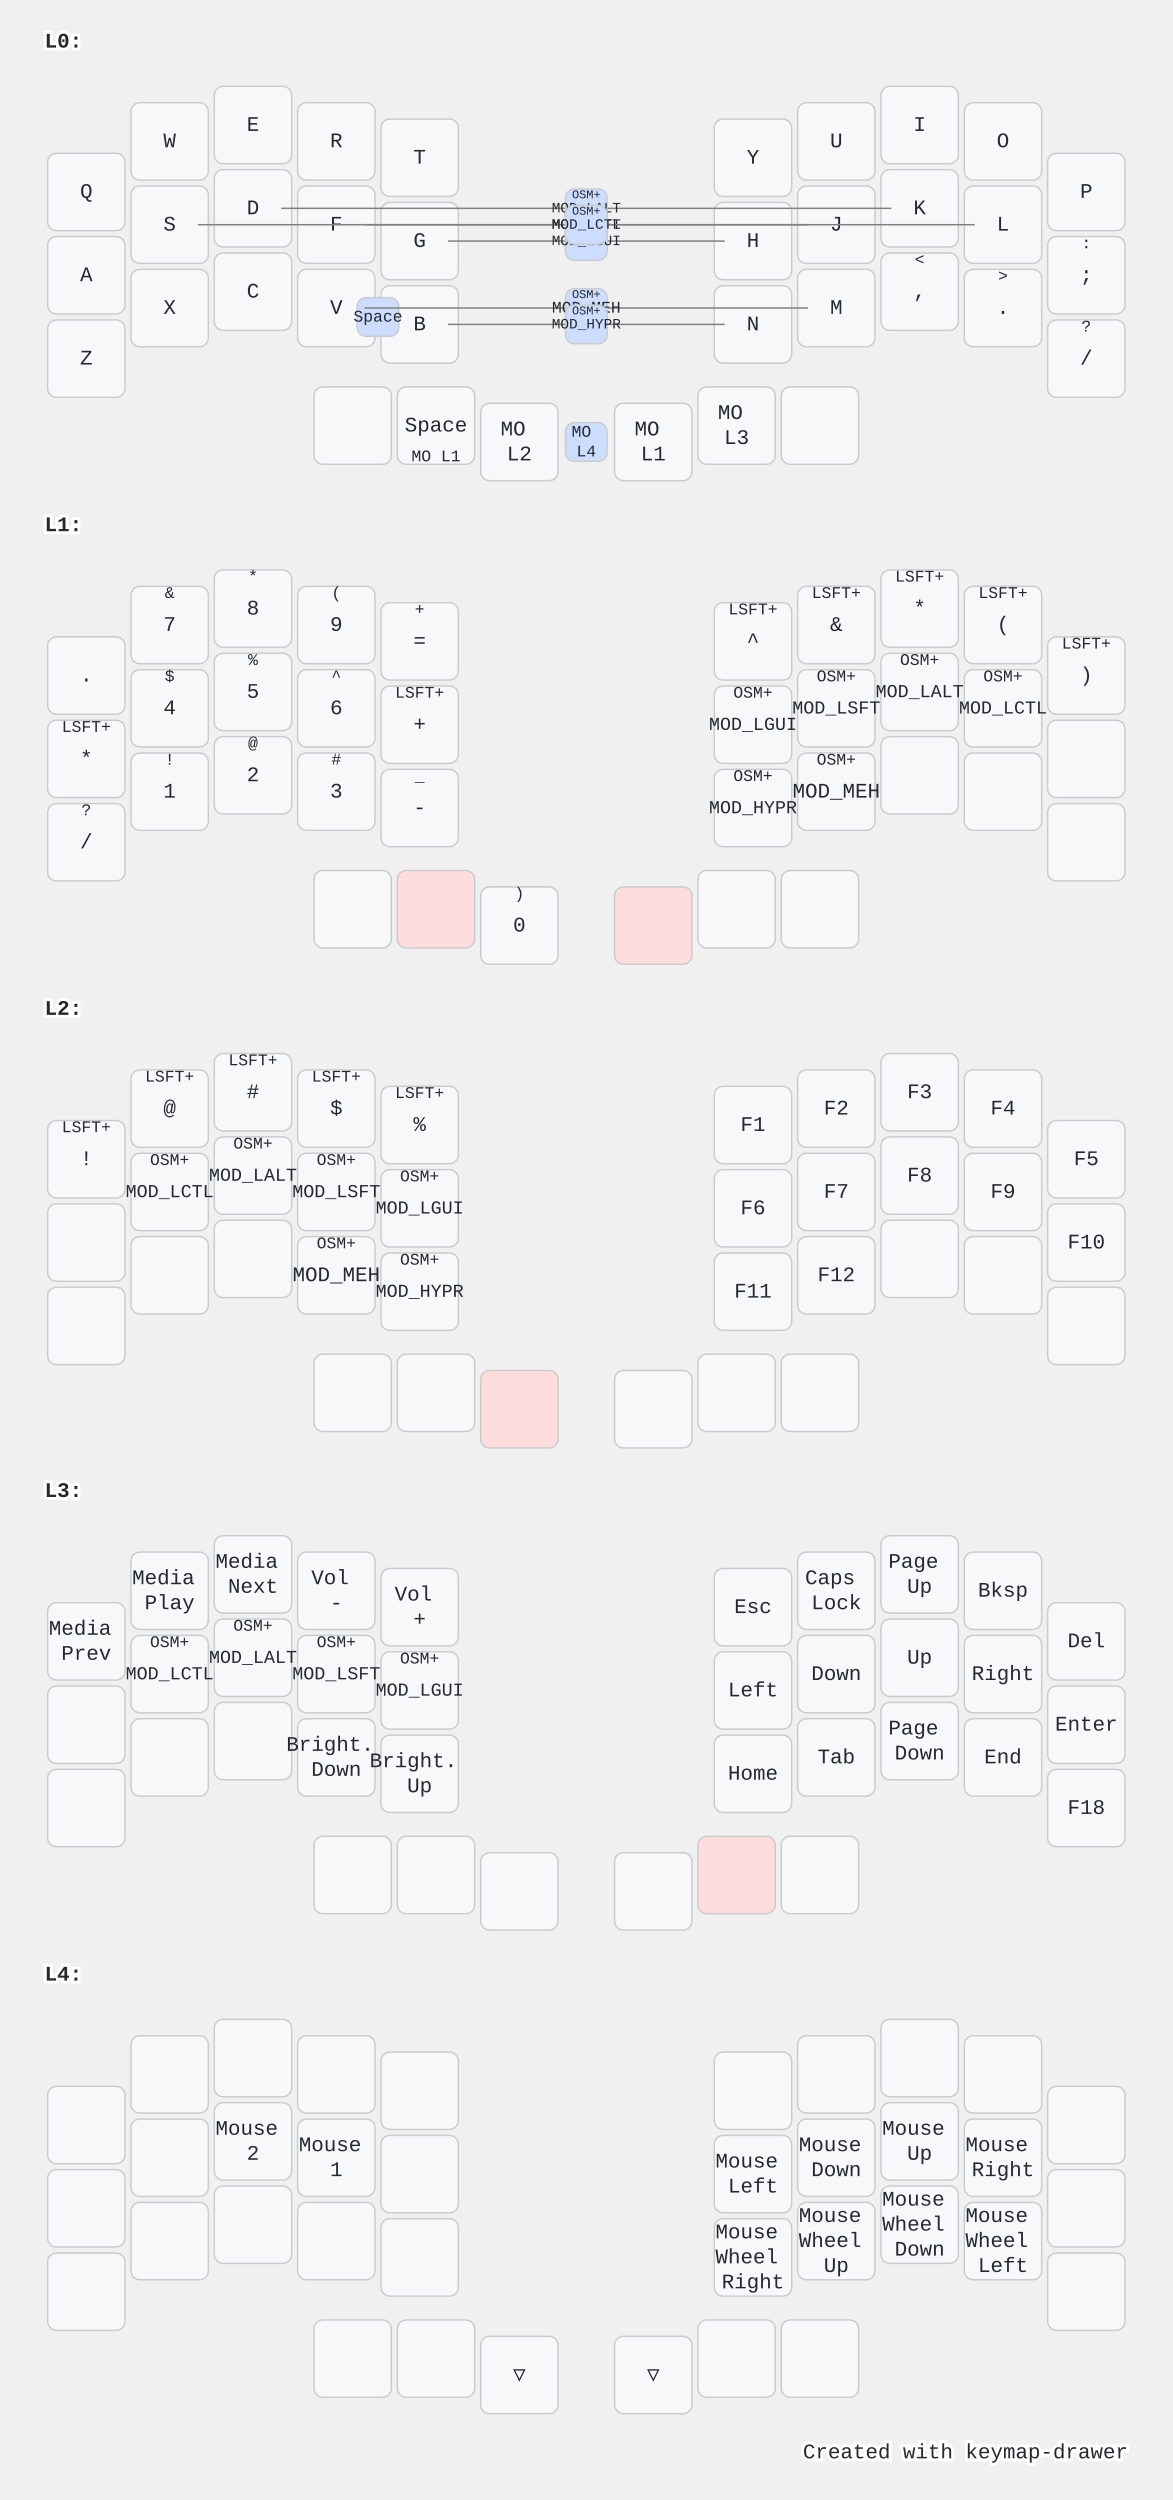
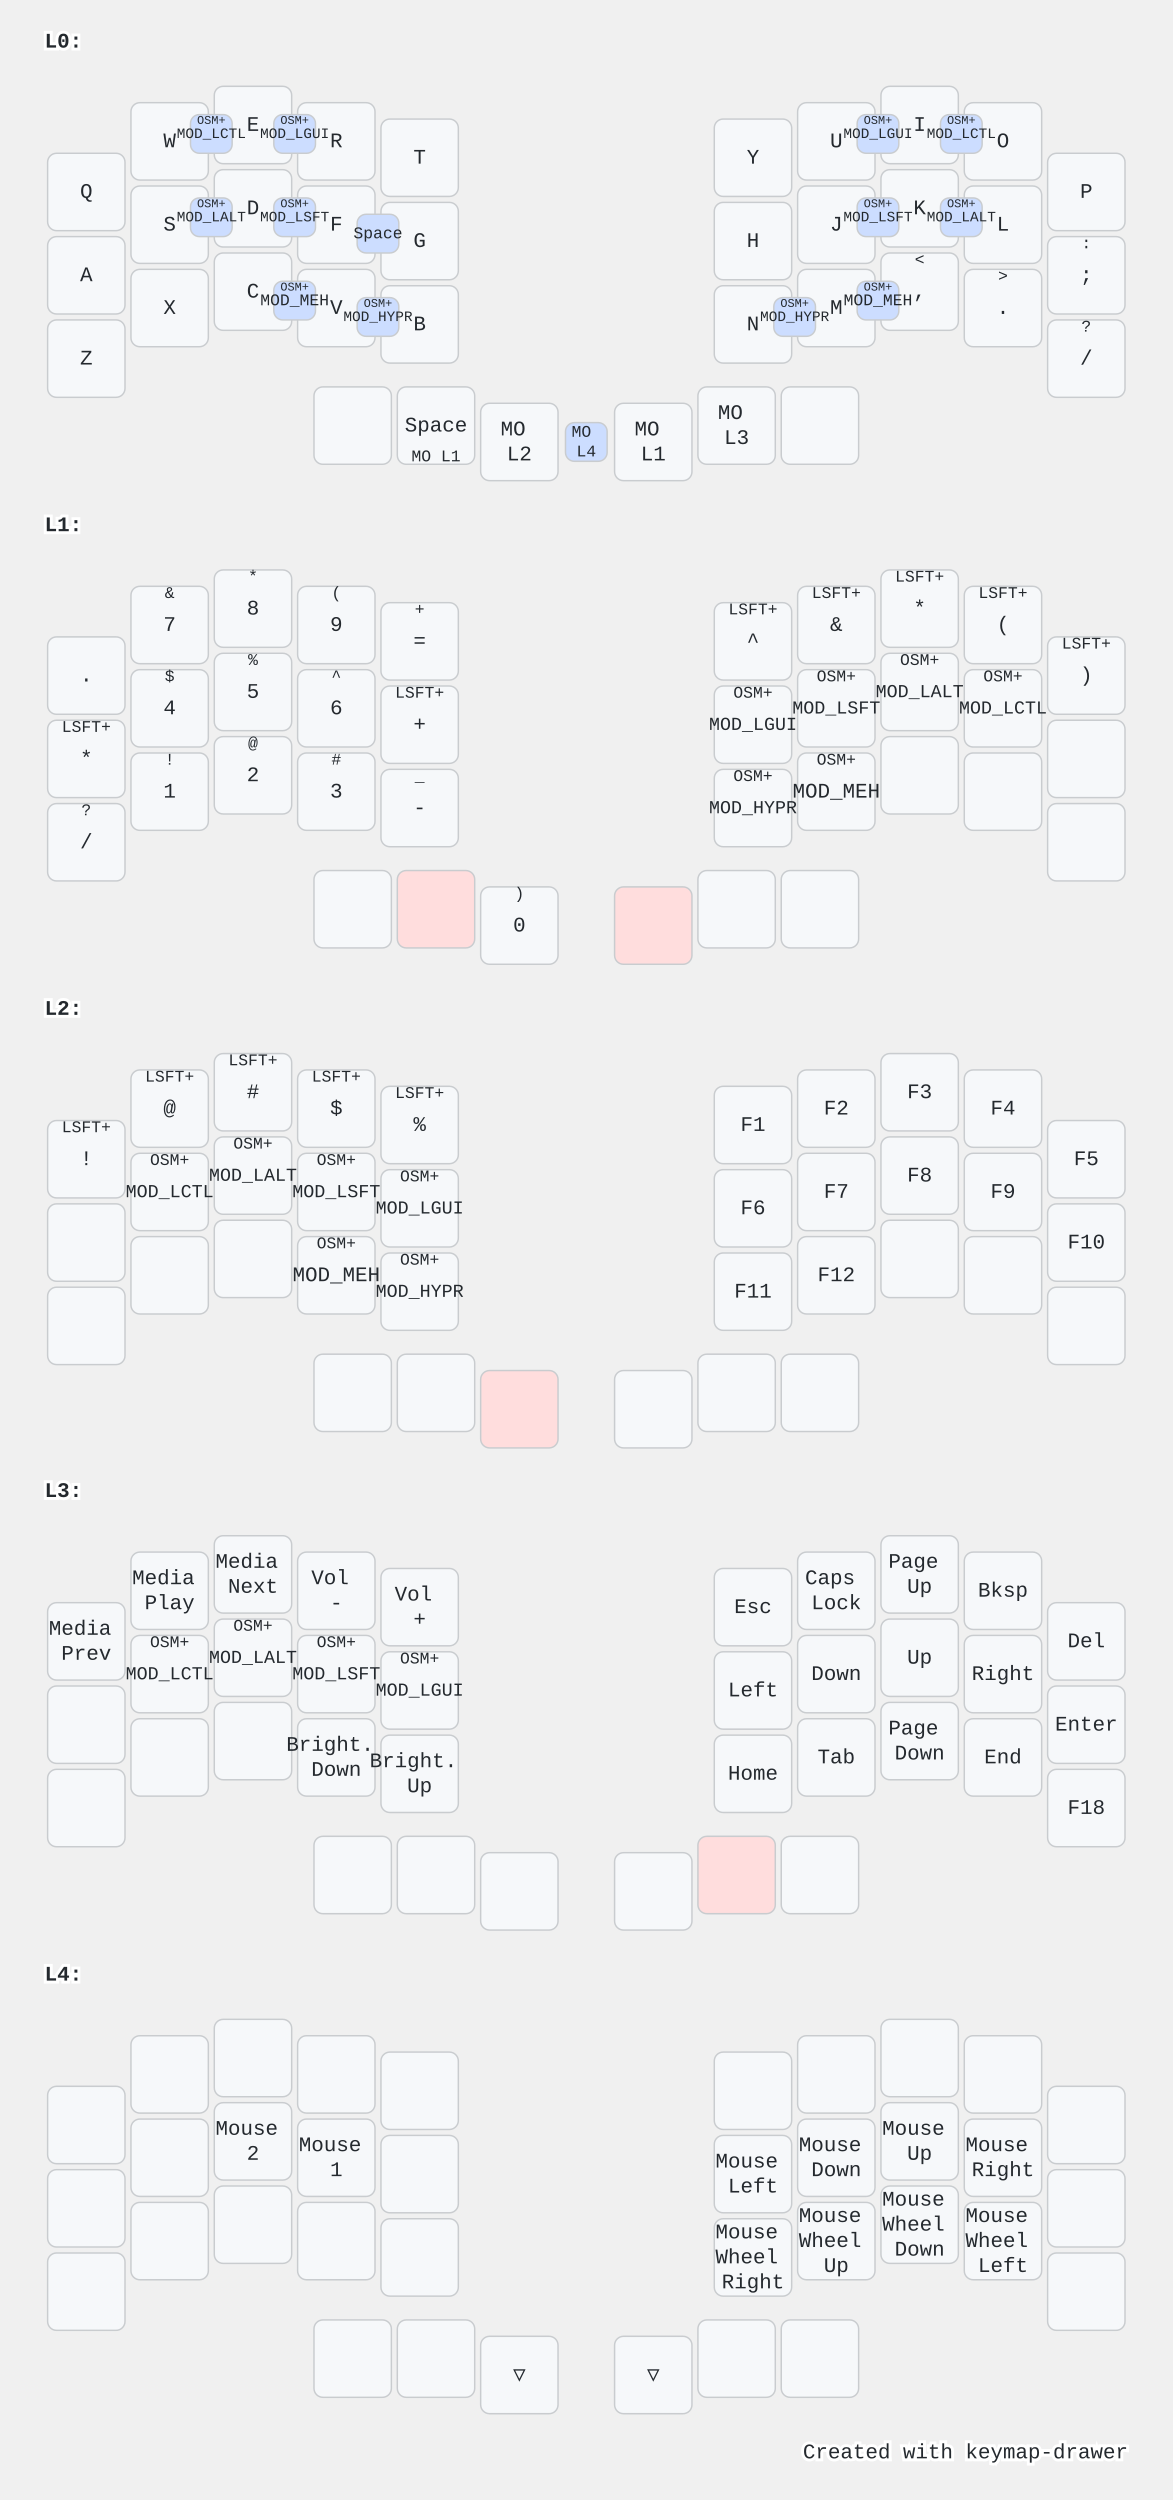
<svg xmlns="http://www.w3.org/2000/svg" width="788" height="1680" viewBox="0 0 788 1680" class="keymap">
  <style>/* inherit to force styles through use tags */
svg path {
    fill: inherit;
}

/* font and background color specifications */
svg.keymap {
    font-family: SFMono-Regular,Consolas,Liberation Mono,Menlo,monospace;
    font-size: 14px;
    font-kerning: normal;
    text-rendering: optimizeLegibility;
    fill: #24292e;
}

/* default key styling */
rect.key {
    fill: #f6f8fa;
}

rect.key, rect.combo {
    stroke: #c9cccf;
    stroke-width: 1;
}

/* default key side styling, only used is draw_key_sides is set */
rect.side {
    filter: brightness(90%);
}

/* color accent for combo boxes */
rect.combo, rect.combo-separate {
    fill: #cdf;
}

/* color accent for held keys */
rect.held, rect.combo.held {
    fill: #fdd;
}

/* color accent for ghost (optional) keys */
rect.ghost, rect.combo.ghost {
    stroke-dasharray: 4, 4;
    stroke-width: 2;
}

text {
    text-anchor: middle;
    dominant-baseline: middle;
}

/* styling for layer labels */
text.label {
    font-weight: bold;
    text-anchor: start;
    stroke: white;
    stroke-width: 4;
    paint-order: stroke;
}

/* styling for optional footer */
text.footer {
    text-anchor: end;
    dominant-baseline: auto;
    stroke: white;
    stroke-width: 4;
    paint-order: stroke;
}

/* styling for combo tap, and key non-tap label text */
text.combo, text.hold, text.shifted, text.left, text.right {
    font-size: 11px;
}

text.hold {
    text-anchor: middle;
    dominant-baseline: auto;
}

text.shifted {
    text-anchor: middle;
    dominant-baseline: hanging;
}

text.left {
    text-anchor: start;
}

text.right {
    text-anchor: end;
}

text.layer-activator {
    text-decoration: underline;
}

/* styling for hold/shifted label text in combo box */
text.combo.hold, text.combo.shifted, text.combo.left, text.combo.right {
    font-size: 8px;
}

/* lighter symbol for transparent keys */
text.trans {
    fill: #7b7e81;
}

/* styling for combo dendrons */
path.combo {
    stroke-width: 1;
    stroke: gray;
    fill: none;
}

/* Start Tabler Icons Cleanup */
/* cannot use height/width with glyphs */
.icon-tabler &gt; path {
    fill: inherit;
    stroke: inherit;
    stroke-width: 2;
}
/* hide tabler's default box */
.icon-tabler &gt; path[stroke="none"][fill="none"] {
    visibility: hidden;
}
/* End Tabler Icons Cleanup */

@media (prefers-color-scheme: dark) {
svg.keymap { fill: #d1d6db; }
rect.key { fill: #3f4750; }
rect.key, rect.combo { stroke: #60666c; }
rect.combo, rect.combo-separate { fill: #1f3d7a; }
rect.held, rect.combo.held { fill: #854747; }
text.label, text.footer { stroke: black; }
text.trans { fill: #7e8184; }
path.combo { stroke: #7f7f7f; }

}</style>
  <g transform="translate(30, 0)" class="layer-L0">
    <text x="0" y="28" class="label" id="L0">L0:</text>
    <g transform="translate(0, 56)">
      <g transform="translate(28, 73)" class="key keypos-0">
        <rect rx="6" ry="6" x="-26" y="-26" width="52" height="52" class="key" />
        <text x="0" y="0" class="key tap">Q</text>
      </g>
      <g transform="translate(84, 39)" class="key keypos-1">
        <rect rx="6" ry="6" x="-26" y="-26" width="52" height="52" class="key" />
        <text x="0" y="0" class="key tap">W</text>
      </g>
      <g transform="translate(140, 28)" class="key keypos-2">
        <rect rx="6" ry="6" x="-26" y="-26" width="52" height="52" class="key" />
        <text x="0" y="0" class="key tap">E</text>
      </g>
      <g transform="translate(196, 39)" class="key keypos-3">
        <rect rx="6" ry="6" x="-26" y="-26" width="52" height="52" class="key" />
        <text x="0" y="0" class="key tap">R</text>
      </g>
      <g transform="translate(252, 50)" class="key keypos-4">
        <rect rx="6" ry="6" x="-26" y="-26" width="52" height="52" class="key" />
        <text x="0" y="0" class="key tap">T</text>
      </g>
      <g transform="translate(476, 50)" class="key keypos-5">
        <rect rx="6" ry="6" x="-26" y="-26" width="52" height="52" class="key" />
        <text x="0" y="0" class="key tap">Y</text>
      </g>
      <g transform="translate(532, 39)" class="key keypos-6">
        <rect rx="6" ry="6" x="-26" y="-26" width="52" height="52" class="key" />
        <text x="0" y="0" class="key tap">U</text>
      </g>
      <g transform="translate(588, 28)" class="key keypos-7">
        <rect rx="6" ry="6" x="-26" y="-26" width="52" height="52" class="key" />
        <text x="0" y="0" class="key tap">I</text>
      </g>
      <g transform="translate(644, 39)" class="key keypos-8">
        <rect rx="6" ry="6" x="-26" y="-26" width="52" height="52" class="key" />
        <text x="0" y="0" class="key tap">O</text>
      </g>
      <g transform="translate(700, 73)" class="key keypos-9">
        <rect rx="6" ry="6" x="-26" y="-26" width="52" height="52" class="key" />
        <text x="0" y="0" class="key tap">P</text>
      </g>
      <g transform="translate(28, 129)" class="key keypos-10">
        <rect rx="6" ry="6" x="-26" y="-26" width="52" height="52" class="key" />
        <text x="0" y="0" class="key tap">A</text>
      </g>
      <g transform="translate(84, 95)" class="key keypos-11">
        <rect rx="6" ry="6" x="-26" y="-26" width="52" height="52" class="key" />
        <text x="0" y="0" class="key tap">S</text>
      </g>
      <g transform="translate(140, 84)" class="key keypos-12">
        <rect rx="6" ry="6" x="-26" y="-26" width="52" height="52" class="key" />
        <text x="0" y="0" class="key tap">D</text>
      </g>
      <g transform="translate(196, 95)" class="key keypos-13">
        <rect rx="6" ry="6" x="-26" y="-26" width="52" height="52" class="key" />
        <text x="0" y="0" class="key tap">F</text>
      </g>
      <g transform="translate(252, 106)" class="key keypos-14">
        <rect rx="6" ry="6" x="-26" y="-26" width="52" height="52" class="key" />
        <text x="0" y="0" class="key tap">G</text>
      </g>
      <g transform="translate(476, 106)" class="key keypos-15">
        <rect rx="6" ry="6" x="-26" y="-26" width="52" height="52" class="key" />
        <text x="0" y="0" class="key tap">H</text>
      </g>
      <g transform="translate(532, 95)" class="key keypos-16">
        <rect rx="6" ry="6" x="-26" y="-26" width="52" height="52" class="key" />
        <text x="0" y="0" class="key tap">J</text>
      </g>
      <g transform="translate(588, 84)" class="key keypos-17">
        <rect rx="6" ry="6" x="-26" y="-26" width="52" height="52" class="key" />
        <text x="0" y="0" class="key tap">K</text>
      </g>
      <g transform="translate(644, 95)" class="key keypos-18">
        <rect rx="6" ry="6" x="-26" y="-26" width="52" height="52" class="key" />
        <text x="0" y="0" class="key tap">L</text>
      </g>
      <g transform="translate(700, 129)" class="key keypos-19">
        <rect rx="6" ry="6" x="-26" y="-26" width="52" height="52" class="key" />
        <text x="0" y="0" class="key tap">;</text>
        <text x="0" y="-24" class="key shifted">:</text>
      </g>
      <g transform="translate(28, 185)" class="key keypos-20">
        <rect rx="6" ry="6" x="-26" y="-26" width="52" height="52" class="key" />
        <text x="0" y="0" class="key tap">Z</text>
      </g>
      <g transform="translate(84, 151)" class="key keypos-21">
        <rect rx="6" ry="6" x="-26" y="-26" width="52" height="52" class="key" />
        <text x="0" y="0" class="key tap">X</text>
      </g>
      <g transform="translate(140, 140)" class="key keypos-22">
        <rect rx="6" ry="6" x="-26" y="-26" width="52" height="52" class="key" />
        <text x="0" y="0" class="key tap">C</text>
      </g>
      <g transform="translate(196, 151)" class="key keypos-23">
        <rect rx="6" ry="6" x="-26" y="-26" width="52" height="52" class="key" />
        <text x="0" y="0" class="key tap">V</text>
      </g>
      <g transform="translate(252, 162)" class="key keypos-24">
        <rect rx="6" ry="6" x="-26" y="-26" width="52" height="52" class="key" />
        <text x="0" y="0" class="key tap">B</text>
      </g>
      <g transform="translate(476, 162)" class="key keypos-25">
        <rect rx="6" ry="6" x="-26" y="-26" width="52" height="52" class="key" />
        <text x="0" y="0" class="key tap">N</text>
      </g>
      <g transform="translate(532, 151)" class="key keypos-26">
        <rect rx="6" ry="6" x="-26" y="-26" width="52" height="52" class="key" />
        <text x="0" y="0" class="key tap">M</text>
      </g>
      <g transform="translate(588, 140)" class="key keypos-27">
        <rect rx="6" ry="6" x="-26" y="-26" width="52" height="52" class="key" />
        <text x="0" y="0" class="key tap">,</text>
        <text x="0" y="-24" class="key shifted">&lt;</text>
      </g>
      <g transform="translate(644, 151)" class="key keypos-28">
        <rect rx="6" ry="6" x="-26" y="-26" width="52" height="52" class="key" />
        <text x="0" y="0" class="key tap">.</text>
        <text x="0" y="-24" class="key shifted">&gt;</text>
      </g>
      <g transform="translate(700, 185)" class="key keypos-29">
        <rect rx="6" ry="6" x="-26" y="-26" width="52" height="52" class="key" />
        <text x="0" y="0" class="key tap">/</text>
        <text x="0" y="-24" class="key shifted">?</text>
      </g>
      <g transform="translate(207, 230)" class="key keypos-30">
        <rect rx="6" ry="6" x="-26" y="-26" width="52" height="52" class="key" />
      </g>
      <g transform="translate(263, 230)" class="key keypos-31">
        <rect rx="6" ry="6" x="-26" y="-26" width="52" height="52" class="key" />
        <text x="0" y="0" class="key tap">Space</text>
        <text x="0" y="24" class="key hold">MO L1</text>
      </g>
      <g transform="translate(319, 241)" class="key keypos-32">
        <rect rx="6" ry="6" x="-26" y="-26" width="52" height="52" class="key" />
        <text x="0" y="0" class="key tap">
          <tspan x="0" dy="-0.6em">MO</tspan>
          <tspan x="0" dy="1.2em">L2</tspan>
        </text>
      </g>
      <g transform="translate(409, 241)" class="key keypos-33">
        <rect rx="6" ry="6" x="-26" y="-26" width="52" height="52" class="key" />
        <text x="0" y="0" class="key tap">
          <tspan x="0" dy="-0.6em">MO</tspan>
          <tspan x="0" dy="1.2em">L1</tspan>
        </text>
      </g>
      <g transform="translate(465, 230)" class="key keypos-34">
        <rect rx="6" ry="6" x="-26" y="-26" width="52" height="52" class="key" />
        <text x="0" y="0" class="key tap">
          <tspan x="0" dy="-0.6em">MO</tspan>
          <tspan x="0" dy="1.2em">L3</tspan>
        </text>
      </g>
      <g transform="translate(521, 230)" class="key keypos-35">
        <rect rx="6" ry="6" x="-26" y="-26" width="52" height="52" class="key" />
      </g>
      <g class="combo combopos-0">
+         <rect rx="6" ry="6" x="98" y="21" width="28" height="26" class="combo" />
+         <text x="112" y="34" class="combo tap">
+           <tspan style="font-size: 88%">MOD_LCTL</tspan>
+         </text>
+         <text x="112" y="23" class="combo shifted">OSM+</text>
+       </g>
+       <g class="combo combopos-1">
+         <rect rx="6" ry="6" x="154" y="21" width="28" height="26" class="combo" />
+         <text x="168" y="34" class="combo tap">
+           <tspan style="font-size: 88%">MOD_LGUI</tspan>
+         </text>
+         <text x="168" y="23" class="combo shifted">OSM+</text>
+       </g>
+       <g class="combo combopos-2">
+         <rect rx="6" ry="6" x="98" y="77" width="28" height="26" class="combo" />
+         <text x="112" y="90" class="combo tap">
+           <tspan style="font-size: 88%">MOD_LALT</tspan>
+         </text>
+         <text x="112" y="79" class="combo shifted">OSM+</text>
+       </g>
+       <g class="combo combopos-3">
+         <rect rx="6" ry="6" x="154" y="77" width="28" height="26" class="combo" />
+         <text x="168" y="90" class="combo tap">
+           <tspan style="font-size: 88%">MOD_LSFT</tspan>
+         </text>
+         <text x="168" y="79" class="combo shifted">OSM+</text>
+       </g>
+       <g class="combo combopos-4">
+         <rect rx="6" ry="6" x="210" y="88" width="28" height="26" class="combo" />
+         <text x="224" y="101" class="combo tap">Space</text>
+       </g>
+       <g class="combo combopos-5">
+         <rect rx="6" ry="6" x="154" y="133" width="28" height="26" class="combo" />
+         <text x="168" y="146" class="combo tap">MOD_MEH</text>
+         <text x="168" y="135" class="combo shifted">OSM+</text>
+       </g>
+       <g class="combo combopos-6">
        <rect rx="6" ry="6" x="210" y="144" width="28" height="26" class="combo" />
-         <text x="224" y="157" class="combo tap">Space</text>
-       </g>
-       <g class="combo combopos-1">
-         <path d="M364,106 l-93,0" class="combo" />
-         <path d="M364,106 l93,0" class="combo" />
-         <rect rx="6" ry="6" x="350" y="93" width="28" height="26" class="combo" />
-         <text x="364" y="106" class="combo tap">
+         <text x="224" y="157" class="combo tap">
+           <tspan style="font-size: 88%">MOD_HYPR</tspan>
+         </text>
+         <text x="224" y="146" class="combo shifted">OSM+</text>
+       </g>
+       <g class="combo combopos-7">
+         <rect rx="6" ry="6" x="546" y="21" width="28" height="26" class="combo" />
+         <text x="560" y="34" class="combo tap">
          <tspan style="font-size: 88%">MOD_LGUI</tspan>
        </text>
-         <text x="364" y="95" class="combo shifted">OSM+</text>
-       </g>
-       <g class="combo combopos-2">
-         <path d="M364,95 l-149,0" class="combo" />
-         <path d="M364,95 l149,0" class="combo" />
-         <rect rx="6" ry="6" x="350" y="82" width="28" height="26" class="combo" />
-         <text x="364" y="95" class="combo tap">
+         <text x="560" y="23" class="combo shifted">OSM+</text>
+       </g>
+       <g class="combo combopos-8">
+         <rect rx="6" ry="6" x="602" y="21" width="28" height="26" class="combo" />
+         <text x="616" y="34" class="combo tap">
+           <tspan style="font-size: 88%">MOD_LCTL</tspan>
+         </text>
+         <text x="616" y="23" class="combo shifted">OSM+</text>
+       </g>
+       <g class="combo combopos-9">
+         <rect rx="6" ry="6" x="546" y="77" width="28" height="26" class="combo" />
+         <text x="560" y="90" class="combo tap">
          <tspan style="font-size: 88%">MOD_LSFT</tspan>
        </text>
-         <text x="364" y="84" class="combo shifted">OSM+</text>
-       </g>
-       <g class="combo combopos-3">
-         <path d="M364,84 l-205,0" class="combo" />
-         <path d="M364,84 l205,0" class="combo" />
-         <rect rx="6" ry="6" x="350" y="71" width="28" height="26" class="combo" />
-         <text x="364" y="84" class="combo tap">
+         <text x="560" y="79" class="combo shifted">OSM+</text>
+       </g>
+       <g class="combo combopos-10">
+         <rect rx="6" ry="6" x="602" y="77" width="28" height="26" class="combo" />
+         <text x="616" y="90" class="combo tap">
          <tspan style="font-size: 88%">MOD_LALT</tspan>
        </text>
-         <text x="364" y="73" class="combo shifted">OSM+</text>
-       </g>
-       <g class="combo combopos-4">
-         <path d="M364,95 l261,0" class="combo" />
-         <path d="M364,95 l-261,0" class="combo" />
-         <rect rx="6" ry="6" x="350" y="82" width="28" height="26" class="combo" />
-         <text x="364" y="95" class="combo tap">
-           <tspan style="font-size: 88%">MOD_LCTL</tspan>
-         </text>
-         <text x="364" y="84" class="combo shifted">OSM+</text>
-       </g>
-       <g class="combo combopos-5">
-         <path d="M364,151 l-149,0" class="combo" />
-         <path d="M364,151 l149,0" class="combo" />
-         <rect rx="6" ry="6" x="350" y="138" width="28" height="26" class="combo" />
-         <text x="364" y="151" class="combo tap">MOD_MEH</text>
-         <text x="364" y="140" class="combo shifted">OSM+</text>
-       </g>
-       <g class="combo combopos-6">
-         <path d="M364,162 l-93,0" class="combo" />
-         <path d="M364,162 l93,0" class="combo" />
-         <rect rx="6" ry="6" x="350" y="149" width="28" height="26" class="combo" />
-         <text x="364" y="162" class="combo tap">
+         <text x="616" y="79" class="combo shifted">OSM+</text>
+       </g>
+       <g class="combo combopos-11">
+         <rect rx="6" ry="6" x="490" y="144" width="28" height="26" class="combo" />
+         <text x="504" y="157" class="combo tap">
          <tspan style="font-size: 88%">MOD_HYPR</tspan>
        </text>
-         <text x="364" y="151" class="combo shifted">OSM+</text>
-       </g>
-       <g class="combo combopos-7">
+         <text x="504" y="146" class="combo shifted">OSM+</text>
+       </g>
+       <g class="combo combopos-12">
+         <rect rx="6" ry="6" x="546" y="133" width="28" height="26" class="combo" />
+         <text x="560" y="146" class="combo tap">MOD_MEH</text>
+         <text x="560" y="135" class="combo shifted">OSM+</text>
+       </g>
+       <g class="combo combopos-13">
        <rect rx="6" ry="6" x="350" y="228" width="28" height="26" class="combo" />
        <text x="364" y="241" class="combo tap">
          <tspan x="364" dy="-0.6em">MO</tspan>
          <tspan x="364" dy="1.2em">L4</tspan>
        </text>
      </g>
    </g>
  </g>
  <g transform="translate(30, 325)" class="layer-L1">
    <text x="0" y="28" class="label" id="L1">L1:</text>
    <g transform="translate(0, 56)">
      <g transform="translate(28, 73)" class="key keypos-0">
        <rect rx="6" ry="6" x="-26" y="-26" width="52" height="52" class="key" />
        <text x="0" y="0" class="key tap">.</text>
      </g>
      <g transform="translate(84, 39)" class="key keypos-1">
        <rect rx="6" ry="6" x="-26" y="-26" width="52" height="52" class="key" />
        <text x="0" y="0" class="key tap">7</text>
        <text x="0" y="-24" class="key shifted">&amp;</text>
      </g>
      <g transform="translate(140, 28)" class="key keypos-2">
        <rect rx="6" ry="6" x="-26" y="-26" width="52" height="52" class="key" />
        <text x="0" y="0" class="key tap">8</text>
        <text x="0" y="-24" class="key shifted">*</text>
      </g>
      <g transform="translate(196, 39)" class="key keypos-3">
        <rect rx="6" ry="6" x="-26" y="-26" width="52" height="52" class="key" />
        <text x="0" y="0" class="key tap">9</text>
        <text x="0" y="-24" class="key shifted">(</text>
      </g>
      <g transform="translate(252, 50)" class="key keypos-4">
        <rect rx="6" ry="6" x="-26" y="-26" width="52" height="52" class="key" />
        <text x="0" y="0" class="key tap">=</text>
        <text x="0" y="-24" class="key shifted">+</text>
      </g>
      <g transform="translate(476, 50)" class="key keypos-5">
        <rect rx="6" ry="6" x="-26" y="-26" width="52" height="52" class="key" />
        <text x="0" y="0" class="key tap">^</text>
        <text x="0" y="-24" class="key shifted">LSFT+</text>
      </g>
      <g transform="translate(532, 39)" class="key keypos-6">
        <rect rx="6" ry="6" x="-26" y="-26" width="52" height="52" class="key" />
        <text x="0" y="0" class="key tap">&amp;</text>
        <text x="0" y="-24" class="key shifted">LSFT+</text>
      </g>
      <g transform="translate(588, 28)" class="key keypos-7">
        <rect rx="6" ry="6" x="-26" y="-26" width="52" height="52" class="key" />
        <text x="0" y="0" class="key tap">*</text>
        <text x="0" y="-24" class="key shifted">LSFT+</text>
      </g>
      <g transform="translate(644, 39)" class="key keypos-8">
        <rect rx="6" ry="6" x="-26" y="-26" width="52" height="52" class="key" />
        <text x="0" y="0" class="key tap">(</text>
        <text x="0" y="-24" class="key shifted">LSFT+</text>
      </g>
      <g transform="translate(700, 73)" class="key keypos-9">
        <rect rx="6" ry="6" x="-26" y="-26" width="52" height="52" class="key" />
        <text x="0" y="0" class="key tap">)</text>
        <text x="0" y="-24" class="key shifted">LSFT+</text>
      </g>
      <g transform="translate(28, 129)" class="key keypos-10">
        <rect rx="6" ry="6" x="-26" y="-26" width="52" height="52" class="key" />
        <text x="0" y="0" class="key tap">*</text>
        <text x="0" y="-24" class="key shifted">LSFT+</text>
      </g>
      <g transform="translate(84, 95)" class="key keypos-11">
        <rect rx="6" ry="6" x="-26" y="-26" width="52" height="52" class="key" />
        <text x="0" y="0" class="key tap">4</text>
        <text x="0" y="-24" class="key shifted">$</text>
      </g>
      <g transform="translate(140, 84)" class="key keypos-12">
        <rect rx="6" ry="6" x="-26" y="-26" width="52" height="52" class="key" />
        <text x="0" y="0" class="key tap">5</text>
        <text x="0" y="-24" class="key shifted">%</text>
      </g>
      <g transform="translate(196, 95)" class="key keypos-13">
        <rect rx="6" ry="6" x="-26" y="-26" width="52" height="52" class="key" />
        <text x="0" y="0" class="key tap">6</text>
        <text x="0" y="-24" class="key shifted">^</text>
      </g>
      <g transform="translate(252, 106)" class="key keypos-14">
        <rect rx="6" ry="6" x="-26" y="-26" width="52" height="52" class="key" />
        <text x="0" y="0" class="key tap">+</text>
        <text x="0" y="-24" class="key shifted">LSFT+</text>
      </g>
      <g transform="translate(476, 106)" class="key keypos-15">
        <rect rx="6" ry="6" x="-26" y="-26" width="52" height="52" class="key" />
        <text x="0" y="0" class="key tap">
          <tspan style="font-size: 88%">MOD_LGUI</tspan>
        </text>
        <text x="0" y="-24" class="key shifted">OSM+</text>
      </g>
      <g transform="translate(532, 95)" class="key keypos-16">
        <rect rx="6" ry="6" x="-26" y="-26" width="52" height="52" class="key" />
        <text x="0" y="0" class="key tap">
          <tspan style="font-size: 88%">MOD_LSFT</tspan>
        </text>
        <text x="0" y="-24" class="key shifted">OSM+</text>
      </g>
      <g transform="translate(588, 84)" class="key keypos-17">
        <rect rx="6" ry="6" x="-26" y="-26" width="52" height="52" class="key" />
        <text x="0" y="0" class="key tap">
          <tspan style="font-size: 88%">MOD_LALT</tspan>
        </text>
        <text x="0" y="-24" class="key shifted">OSM+</text>
      </g>
      <g transform="translate(644, 95)" class="key keypos-18">
        <rect rx="6" ry="6" x="-26" y="-26" width="52" height="52" class="key" />
        <text x="0" y="0" class="key tap">
          <tspan style="font-size: 88%">MOD_LCTL</tspan>
        </text>
        <text x="0" y="-24" class="key shifted">OSM+</text>
      </g>
      <g transform="translate(700, 129)" class="key keypos-19">
        <rect rx="6" ry="6" x="-26" y="-26" width="52" height="52" class="key" />
      </g>
      <g transform="translate(28, 185)" class="key keypos-20">
        <rect rx="6" ry="6" x="-26" y="-26" width="52" height="52" class="key" />
        <text x="0" y="0" class="key tap">/</text>
        <text x="0" y="-24" class="key shifted">?</text>
      </g>
      <g transform="translate(84, 151)" class="key keypos-21">
        <rect rx="6" ry="6" x="-26" y="-26" width="52" height="52" class="key" />
        <text x="0" y="0" class="key tap">1</text>
        <text x="0" y="-24" class="key shifted">!</text>
      </g>
      <g transform="translate(140, 140)" class="key keypos-22">
        <rect rx="6" ry="6" x="-26" y="-26" width="52" height="52" class="key" />
        <text x="0" y="0" class="key tap">2</text>
        <text x="0" y="-24" class="key shifted">@</text>
      </g>
      <g transform="translate(196, 151)" class="key keypos-23">
        <rect rx="6" ry="6" x="-26" y="-26" width="52" height="52" class="key" />
        <text x="0" y="0" class="key tap">3</text>
        <text x="0" y="-24" class="key shifted">#</text>
      </g>
      <g transform="translate(252, 162)" class="key keypos-24">
        <rect rx="6" ry="6" x="-26" y="-26" width="52" height="52" class="key" />
        <text x="0" y="0" class="key tap">-</text>
        <text x="0" y="-24" class="key shifted">_</text>
      </g>
      <g transform="translate(476, 162)" class="key keypos-25">
        <rect rx="6" ry="6" x="-26" y="-26" width="52" height="52" class="key" />
        <text x="0" y="0" class="key tap">
          <tspan style="font-size: 88%">MOD_HYPR</tspan>
        </text>
        <text x="0" y="-24" class="key shifted">OSM+</text>
      </g>
      <g transform="translate(532, 151)" class="key keypos-26">
        <rect rx="6" ry="6" x="-26" y="-26" width="52" height="52" class="key" />
        <text x="0" y="0" class="key tap">MOD_MEH</text>
        <text x="0" y="-24" class="key shifted">OSM+</text>
      </g>
      <g transform="translate(588, 140)" class="key keypos-27">
        <rect rx="6" ry="6" x="-26" y="-26" width="52" height="52" class="key" />
      </g>
      <g transform="translate(644, 151)" class="key keypos-28">
        <rect rx="6" ry="6" x="-26" y="-26" width="52" height="52" class="key" />
      </g>
      <g transform="translate(700, 185)" class="key keypos-29">
        <rect rx="6" ry="6" x="-26" y="-26" width="52" height="52" class="key" />
      </g>
      <g transform="translate(207, 230)" class="key keypos-30">
        <rect rx="6" ry="6" x="-26" y="-26" width="52" height="52" class="key" />
      </g>
      <g transform="translate(263, 230)" class="key held keypos-31">
        <rect rx="6" ry="6" x="-26" y="-26" width="52" height="52" class="key held" />
      </g>
      <g transform="translate(319, 241)" class="key keypos-32">
        <rect rx="6" ry="6" x="-26" y="-26" width="52" height="52" class="key" />
        <text x="0" y="0" class="key tap">0</text>
        <text x="0" y="-24" class="key shifted">)</text>
      </g>
      <g transform="translate(409, 241)" class="key held keypos-33">
        <rect rx="6" ry="6" x="-26" y="-26" width="52" height="52" class="key held" />
      </g>
      <g transform="translate(465, 230)" class="key keypos-34">
        <rect rx="6" ry="6" x="-26" y="-26" width="52" height="52" class="key" />
      </g>
      <g transform="translate(521, 230)" class="key keypos-35">
        <rect rx="6" ry="6" x="-26" y="-26" width="52" height="52" class="key" />
      </g>
    </g>
  </g>
  <g transform="translate(30, 650)" class="layer-L2">
    <text x="0" y="28" class="label" id="L2">L2:</text>
    <g transform="translate(0, 56)">
      <g transform="translate(28, 73)" class="key keypos-0">
        <rect rx="6" ry="6" x="-26" y="-26" width="52" height="52" class="key" />
        <text x="0" y="0" class="key tap">!</text>
        <text x="0" y="-24" class="key shifted">LSFT+</text>
      </g>
      <g transform="translate(84, 39)" class="key keypos-1">
        <rect rx="6" ry="6" x="-26" y="-26" width="52" height="52" class="key" />
        <text x="0" y="0" class="key tap">@</text>
        <text x="0" y="-24" class="key shifted">LSFT+</text>
      </g>
      <g transform="translate(140, 28)" class="key keypos-2">
        <rect rx="6" ry="6" x="-26" y="-26" width="52" height="52" class="key" />
        <text x="0" y="0" class="key tap">#</text>
        <text x="0" y="-24" class="key shifted">LSFT+</text>
      </g>
      <g transform="translate(196, 39)" class="key keypos-3">
        <rect rx="6" ry="6" x="-26" y="-26" width="52" height="52" class="key" />
        <text x="0" y="0" class="key tap">$</text>
        <text x="0" y="-24" class="key shifted">LSFT+</text>
      </g>
      <g transform="translate(252, 50)" class="key keypos-4">
        <rect rx="6" ry="6" x="-26" y="-26" width="52" height="52" class="key" />
        <text x="0" y="0" class="key tap">%</text>
        <text x="0" y="-24" class="key shifted">LSFT+</text>
      </g>
      <g transform="translate(476, 50)" class="key keypos-5">
        <rect rx="6" ry="6" x="-26" y="-26" width="52" height="52" class="key" />
        <text x="0" y="0" class="key tap">F1</text>
      </g>
      <g transform="translate(532, 39)" class="key keypos-6">
        <rect rx="6" ry="6" x="-26" y="-26" width="52" height="52" class="key" />
        <text x="0" y="0" class="key tap">F2</text>
      </g>
      <g transform="translate(588, 28)" class="key keypos-7">
        <rect rx="6" ry="6" x="-26" y="-26" width="52" height="52" class="key" />
        <text x="0" y="0" class="key tap">F3</text>
      </g>
      <g transform="translate(644, 39)" class="key keypos-8">
        <rect rx="6" ry="6" x="-26" y="-26" width="52" height="52" class="key" />
        <text x="0" y="0" class="key tap">F4</text>
      </g>
      <g transform="translate(700, 73)" class="key keypos-9">
        <rect rx="6" ry="6" x="-26" y="-26" width="52" height="52" class="key" />
        <text x="0" y="0" class="key tap">F5</text>
      </g>
      <g transform="translate(28, 129)" class="key keypos-10">
        <rect rx="6" ry="6" x="-26" y="-26" width="52" height="52" class="key" />
      </g>
      <g transform="translate(84, 95)" class="key keypos-11">
        <rect rx="6" ry="6" x="-26" y="-26" width="52" height="52" class="key" />
        <text x="0" y="0" class="key tap">
          <tspan style="font-size: 88%">MOD_LCTL</tspan>
        </text>
        <text x="0" y="-24" class="key shifted">OSM+</text>
      </g>
      <g transform="translate(140, 84)" class="key keypos-12">
        <rect rx="6" ry="6" x="-26" y="-26" width="52" height="52" class="key" />
        <text x="0" y="0" class="key tap">
          <tspan style="font-size: 88%">MOD_LALT</tspan>
        </text>
        <text x="0" y="-24" class="key shifted">OSM+</text>
      </g>
      <g transform="translate(196, 95)" class="key keypos-13">
        <rect rx="6" ry="6" x="-26" y="-26" width="52" height="52" class="key" />
        <text x="0" y="0" class="key tap">
          <tspan style="font-size: 88%">MOD_LSFT</tspan>
        </text>
        <text x="0" y="-24" class="key shifted">OSM+</text>
      </g>
      <g transform="translate(252, 106)" class="key keypos-14">
        <rect rx="6" ry="6" x="-26" y="-26" width="52" height="52" class="key" />
        <text x="0" y="0" class="key tap">
          <tspan style="font-size: 88%">MOD_LGUI</tspan>
        </text>
        <text x="0" y="-24" class="key shifted">OSM+</text>
      </g>
      <g transform="translate(476, 106)" class="key keypos-15">
        <rect rx="6" ry="6" x="-26" y="-26" width="52" height="52" class="key" />
        <text x="0" y="0" class="key tap">F6</text>
      </g>
      <g transform="translate(532, 95)" class="key keypos-16">
        <rect rx="6" ry="6" x="-26" y="-26" width="52" height="52" class="key" />
        <text x="0" y="0" class="key tap">F7</text>
      </g>
      <g transform="translate(588, 84)" class="key keypos-17">
        <rect rx="6" ry="6" x="-26" y="-26" width="52" height="52" class="key" />
        <text x="0" y="0" class="key tap">F8</text>
      </g>
      <g transform="translate(644, 95)" class="key keypos-18">
        <rect rx="6" ry="6" x="-26" y="-26" width="52" height="52" class="key" />
        <text x="0" y="0" class="key tap">F9</text>
      </g>
      <g transform="translate(700, 129)" class="key keypos-19">
        <rect rx="6" ry="6" x="-26" y="-26" width="52" height="52" class="key" />
        <text x="0" y="0" class="key tap">F10</text>
      </g>
      <g transform="translate(28, 185)" class="key keypos-20">
        <rect rx="6" ry="6" x="-26" y="-26" width="52" height="52" class="key" />
      </g>
      <g transform="translate(84, 151)" class="key keypos-21">
        <rect rx="6" ry="6" x="-26" y="-26" width="52" height="52" class="key" />
      </g>
      <g transform="translate(140, 140)" class="key keypos-22">
        <rect rx="6" ry="6" x="-26" y="-26" width="52" height="52" class="key" />
      </g>
      <g transform="translate(196, 151)" class="key keypos-23">
        <rect rx="6" ry="6" x="-26" y="-26" width="52" height="52" class="key" />
        <text x="0" y="0" class="key tap">MOD_MEH</text>
        <text x="0" y="-24" class="key shifted">OSM+</text>
      </g>
      <g transform="translate(252, 162)" class="key keypos-24">
        <rect rx="6" ry="6" x="-26" y="-26" width="52" height="52" class="key" />
        <text x="0" y="0" class="key tap">
          <tspan style="font-size: 88%">MOD_HYPR</tspan>
        </text>
        <text x="0" y="-24" class="key shifted">OSM+</text>
      </g>
      <g transform="translate(476, 162)" class="key keypos-25">
        <rect rx="6" ry="6" x="-26" y="-26" width="52" height="52" class="key" />
        <text x="0" y="0" class="key tap">F11</text>
      </g>
      <g transform="translate(532, 151)" class="key keypos-26">
        <rect rx="6" ry="6" x="-26" y="-26" width="52" height="52" class="key" />
        <text x="0" y="0" class="key tap">F12</text>
      </g>
      <g transform="translate(588, 140)" class="key keypos-27">
        <rect rx="6" ry="6" x="-26" y="-26" width="52" height="52" class="key" />
      </g>
      <g transform="translate(644, 151)" class="key keypos-28">
        <rect rx="6" ry="6" x="-26" y="-26" width="52" height="52" class="key" />
      </g>
      <g transform="translate(700, 185)" class="key keypos-29">
        <rect rx="6" ry="6" x="-26" y="-26" width="52" height="52" class="key" />
      </g>
      <g transform="translate(207, 230)" class="key keypos-30">
        <rect rx="6" ry="6" x="-26" y="-26" width="52" height="52" class="key" />
      </g>
      <g transform="translate(263, 230)" class="key keypos-31">
        <rect rx="6" ry="6" x="-26" y="-26" width="52" height="52" class="key" />
      </g>
      <g transform="translate(319, 241)" class="key held keypos-32">
        <rect rx="6" ry="6" x="-26" y="-26" width="52" height="52" class="key held" />
      </g>
      <g transform="translate(409, 241)" class="key keypos-33">
        <rect rx="6" ry="6" x="-26" y="-26" width="52" height="52" class="key" />
      </g>
      <g transform="translate(465, 230)" class="key keypos-34">
        <rect rx="6" ry="6" x="-26" y="-26" width="52" height="52" class="key" />
      </g>
      <g transform="translate(521, 230)" class="key keypos-35">
        <rect rx="6" ry="6" x="-26" y="-26" width="52" height="52" class="key" />
      </g>
    </g>
  </g>
  <g transform="translate(30, 974)" class="layer-L3">
    <text x="0" y="28" class="label" id="L3">L3:</text>
    <g transform="translate(0, 56)">
      <g transform="translate(28, 73)" class="key keypos-0">
        <rect rx="6" ry="6" x="-26" y="-26" width="52" height="52" class="key" />
        <text x="0" y="0" class="key tap">
          <tspan x="0" dy="-0.6em">Media</tspan>
          <tspan x="0" dy="1.2em">Prev</tspan>
        </text>
      </g>
      <g transform="translate(84, 39)" class="key keypos-1">
        <rect rx="6" ry="6" x="-26" y="-26" width="52" height="52" class="key" />
        <text x="0" y="0" class="key tap">
          <tspan x="0" dy="-0.6em">Media</tspan>
          <tspan x="0" dy="1.2em">Play</tspan>
        </text>
      </g>
      <g transform="translate(140, 28)" class="key keypos-2">
        <rect rx="6" ry="6" x="-26" y="-26" width="52" height="52" class="key" />
        <text x="0" y="0" class="key tap">
          <tspan x="0" dy="-0.6em">Media</tspan>
          <tspan x="0" dy="1.2em">Next</tspan>
        </text>
      </g>
      <g transform="translate(196, 39)" class="key keypos-3">
        <rect rx="6" ry="6" x="-26" y="-26" width="52" height="52" class="key" />
        <text x="0" y="0" class="key tap">
          <tspan x="0" dy="-0.6em">Vol</tspan>
          <tspan x="0" dy="1.2em">-</tspan>
        </text>
      </g>
      <g transform="translate(252, 50)" class="key keypos-4">
        <rect rx="6" ry="6" x="-26" y="-26" width="52" height="52" class="key" />
        <text x="0" y="0" class="key tap">
          <tspan x="0" dy="-0.6em">Vol</tspan>
          <tspan x="0" dy="1.2em">+</tspan>
        </text>
      </g>
      <g transform="translate(476, 50)" class="key keypos-5">
        <rect rx="6" ry="6" x="-26" y="-26" width="52" height="52" class="key" />
        <text x="0" y="0" class="key tap">Esc</text>
      </g>
      <g transform="translate(532, 39)" class="key keypos-6">
        <rect rx="6" ry="6" x="-26" y="-26" width="52" height="52" class="key" />
        <text x="0" y="0" class="key tap">
          <tspan x="0" dy="-0.6em">Caps</tspan>
          <tspan x="0" dy="1.2em">Lock</tspan>
        </text>
      </g>
      <g transform="translate(588, 28)" class="key keypos-7">
        <rect rx="6" ry="6" x="-26" y="-26" width="52" height="52" class="key" />
        <text x="0" y="0" class="key tap">
          <tspan x="0" dy="-0.6em">Page</tspan>
          <tspan x="0" dy="1.2em">Up</tspan>
        </text>
      </g>
      <g transform="translate(644, 39)" class="key keypos-8">
        <rect rx="6" ry="6" x="-26" y="-26" width="52" height="52" class="key" />
        <text x="0" y="0" class="key tap">Bksp</text>
      </g>
      <g transform="translate(700, 73)" class="key keypos-9">
        <rect rx="6" ry="6" x="-26" y="-26" width="52" height="52" class="key" />
        <text x="0" y="0" class="key tap">Del</text>
      </g>
      <g transform="translate(28, 129)" class="key keypos-10">
        <rect rx="6" ry="6" x="-26" y="-26" width="52" height="52" class="key" />
      </g>
      <g transform="translate(84, 95)" class="key keypos-11">
        <rect rx="6" ry="6" x="-26" y="-26" width="52" height="52" class="key" />
        <text x="0" y="0" class="key tap">
          <tspan style="font-size: 88%">MOD_LCTL</tspan>
        </text>
        <text x="0" y="-24" class="key shifted">OSM+</text>
      </g>
      <g transform="translate(140, 84)" class="key keypos-12">
        <rect rx="6" ry="6" x="-26" y="-26" width="52" height="52" class="key" />
        <text x="0" y="0" class="key tap">
          <tspan style="font-size: 88%">MOD_LALT</tspan>
        </text>
        <text x="0" y="-24" class="key shifted">OSM+</text>
      </g>
      <g transform="translate(196, 95)" class="key keypos-13">
        <rect rx="6" ry="6" x="-26" y="-26" width="52" height="52" class="key" />
        <text x="0" y="0" class="key tap">
          <tspan style="font-size: 88%">MOD_LSFT</tspan>
        </text>
        <text x="0" y="-24" class="key shifted">OSM+</text>
      </g>
      <g transform="translate(252, 106)" class="key keypos-14">
        <rect rx="6" ry="6" x="-26" y="-26" width="52" height="52" class="key" />
        <text x="0" y="0" class="key tap">
          <tspan style="font-size: 88%">MOD_LGUI</tspan>
        </text>
        <text x="0" y="-24" class="key shifted">OSM+</text>
      </g>
      <g transform="translate(476, 106)" class="key keypos-15">
        <rect rx="6" ry="6" x="-26" y="-26" width="52" height="52" class="key" />
        <text x="0" y="0" class="key tap">Left</text>
      </g>
      <g transform="translate(532, 95)" class="key keypos-16">
        <rect rx="6" ry="6" x="-26" y="-26" width="52" height="52" class="key" />
        <text x="0" y="0" class="key tap">Down</text>
      </g>
      <g transform="translate(588, 84)" class="key keypos-17">
        <rect rx="6" ry="6" x="-26" y="-26" width="52" height="52" class="key" />
        <text x="0" y="0" class="key tap">Up</text>
      </g>
      <g transform="translate(644, 95)" class="key keypos-18">
        <rect rx="6" ry="6" x="-26" y="-26" width="52" height="52" class="key" />
        <text x="0" y="0" class="key tap">Right</text>
      </g>
      <g transform="translate(700, 129)" class="key keypos-19">
        <rect rx="6" ry="6" x="-26" y="-26" width="52" height="52" class="key" />
        <text x="0" y="0" class="key tap">Enter</text>
      </g>
      <g transform="translate(28, 185)" class="key keypos-20">
        <rect rx="6" ry="6" x="-26" y="-26" width="52" height="52" class="key" />
      </g>
      <g transform="translate(84, 151)" class="key keypos-21">
        <rect rx="6" ry="6" x="-26" y="-26" width="52" height="52" class="key" />
      </g>
      <g transform="translate(140, 140)" class="key keypos-22">
        <rect rx="6" ry="6" x="-26" y="-26" width="52" height="52" class="key" />
      </g>
      <g transform="translate(196, 151)" class="key keypos-23">
        <rect rx="6" ry="6" x="-26" y="-26" width="52" height="52" class="key" />
        <text x="0" y="0" class="key tap">
          <tspan x="0" dy="-0.6em">Bright.</tspan>
          <tspan x="0" dy="1.2em">Down</tspan>
        </text>
      </g>
      <g transform="translate(252, 162)" class="key keypos-24">
        <rect rx="6" ry="6" x="-26" y="-26" width="52" height="52" class="key" />
        <text x="0" y="0" class="key tap">
          <tspan x="0" dy="-0.6em">Bright.</tspan>
          <tspan x="0" dy="1.2em">Up</tspan>
        </text>
      </g>
      <g transform="translate(476, 162)" class="key keypos-25">
        <rect rx="6" ry="6" x="-26" y="-26" width="52" height="52" class="key" />
        <text x="0" y="0" class="key tap">Home</text>
      </g>
      <g transform="translate(532, 151)" class="key keypos-26">
        <rect rx="6" ry="6" x="-26" y="-26" width="52" height="52" class="key" />
        <text x="0" y="0" class="key tap">Tab</text>
      </g>
      <g transform="translate(588, 140)" class="key keypos-27">
        <rect rx="6" ry="6" x="-26" y="-26" width="52" height="52" class="key" />
        <text x="0" y="0" class="key tap">
          <tspan x="0" dy="-0.6em">Page</tspan>
          <tspan x="0" dy="1.2em">Down</tspan>
        </text>
      </g>
      <g transform="translate(644, 151)" class="key keypos-28">
        <rect rx="6" ry="6" x="-26" y="-26" width="52" height="52" class="key" />
        <text x="0" y="0" class="key tap">End</text>
      </g>
      <g transform="translate(700, 185)" class="key keypos-29">
        <rect rx="6" ry="6" x="-26" y="-26" width="52" height="52" class="key" />
        <text x="0" y="0" class="key tap">F18</text>
      </g>
      <g transform="translate(207, 230)" class="key keypos-30">
        <rect rx="6" ry="6" x="-26" y="-26" width="52" height="52" class="key" />
      </g>
      <g transform="translate(263, 230)" class="key keypos-31">
        <rect rx="6" ry="6" x="-26" y="-26" width="52" height="52" class="key" />
      </g>
      <g transform="translate(319, 241)" class="key keypos-32">
        <rect rx="6" ry="6" x="-26" y="-26" width="52" height="52" class="key" />
      </g>
      <g transform="translate(409, 241)" class="key keypos-33">
        <rect rx="6" ry="6" x="-26" y="-26" width="52" height="52" class="key" />
      </g>
      <g transform="translate(465, 230)" class="key held keypos-34">
        <rect rx="6" ry="6" x="-26" y="-26" width="52" height="52" class="key held" />
      </g>
      <g transform="translate(521, 230)" class="key keypos-35">
        <rect rx="6" ry="6" x="-26" y="-26" width="52" height="52" class="key" />
      </g>
    </g>
  </g>
  <g transform="translate(30, 1299)" class="layer-L4">
    <text x="0" y="28" class="label" id="L4">L4:</text>
    <g transform="translate(0, 56)">
      <g transform="translate(28, 73)" class="key keypos-0">
        <rect rx="6" ry="6" x="-26" y="-26" width="52" height="52" class="key" />
      </g>
      <g transform="translate(84, 39)" class="key keypos-1">
        <rect rx="6" ry="6" x="-26" y="-26" width="52" height="52" class="key" />
      </g>
      <g transform="translate(140, 28)" class="key keypos-2">
        <rect rx="6" ry="6" x="-26" y="-26" width="52" height="52" class="key" />
      </g>
      <g transform="translate(196, 39)" class="key keypos-3">
        <rect rx="6" ry="6" x="-26" y="-26" width="52" height="52" class="key" />
      </g>
      <g transform="translate(252, 50)" class="key keypos-4">
        <rect rx="6" ry="6" x="-26" y="-26" width="52" height="52" class="key" />
      </g>
      <g transform="translate(476, 50)" class="key keypos-5">
        <rect rx="6" ry="6" x="-26" y="-26" width="52" height="52" class="key" />
      </g>
      <g transform="translate(532, 39)" class="key keypos-6">
        <rect rx="6" ry="6" x="-26" y="-26" width="52" height="52" class="key" />
      </g>
      <g transform="translate(588, 28)" class="key keypos-7">
        <rect rx="6" ry="6" x="-26" y="-26" width="52" height="52" class="key" />
      </g>
      <g transform="translate(644, 39)" class="key keypos-8">
        <rect rx="6" ry="6" x="-26" y="-26" width="52" height="52" class="key" />
      </g>
      <g transform="translate(700, 73)" class="key keypos-9">
        <rect rx="6" ry="6" x="-26" y="-26" width="52" height="52" class="key" />
      </g>
      <g transform="translate(28, 129)" class="key keypos-10">
        <rect rx="6" ry="6" x="-26" y="-26" width="52" height="52" class="key" />
      </g>
      <g transform="translate(84, 95)" class="key keypos-11">
        <rect rx="6" ry="6" x="-26" y="-26" width="52" height="52" class="key" />
      </g>
      <g transform="translate(140, 84)" class="key keypos-12">
        <rect rx="6" ry="6" x="-26" y="-26" width="52" height="52" class="key" />
        <text x="0" y="0" class="key tap">
          <tspan x="0" dy="-0.6em">Mouse</tspan>
          <tspan x="0" dy="1.2em">2</tspan>
        </text>
      </g>
      <g transform="translate(196, 95)" class="key keypos-13">
        <rect rx="6" ry="6" x="-26" y="-26" width="52" height="52" class="key" />
        <text x="0" y="0" class="key tap">
          <tspan x="0" dy="-0.6em">Mouse</tspan>
          <tspan x="0" dy="1.2em">1</tspan>
        </text>
      </g>
      <g transform="translate(252, 106)" class="key keypos-14">
        <rect rx="6" ry="6" x="-26" y="-26" width="52" height="52" class="key" />
      </g>
      <g transform="translate(476, 106)" class="key keypos-15">
        <rect rx="6" ry="6" x="-26" y="-26" width="52" height="52" class="key" />
        <text x="0" y="0" class="key tap">
          <tspan x="0" dy="-0.6em">Mouse</tspan>
          <tspan x="0" dy="1.2em">Left</tspan>
        </text>
      </g>
      <g transform="translate(532, 95)" class="key keypos-16">
        <rect rx="6" ry="6" x="-26" y="-26" width="52" height="52" class="key" />
        <text x="0" y="0" class="key tap">
          <tspan x="0" dy="-0.6em">Mouse</tspan>
          <tspan x="0" dy="1.2em">Down</tspan>
        </text>
      </g>
      <g transform="translate(588, 84)" class="key keypos-17">
        <rect rx="6" ry="6" x="-26" y="-26" width="52" height="52" class="key" />
        <text x="0" y="0" class="key tap">
          <tspan x="0" dy="-0.6em">Mouse</tspan>
          <tspan x="0" dy="1.2em">Up</tspan>
        </text>
      </g>
      <g transform="translate(644, 95)" class="key keypos-18">
        <rect rx="6" ry="6" x="-26" y="-26" width="52" height="52" class="key" />
        <text x="0" y="0" class="key tap">
          <tspan x="0" dy="-0.6em">Mouse</tspan>
          <tspan x="0" dy="1.2em">Right</tspan>
        </text>
      </g>
      <g transform="translate(700, 129)" class="key keypos-19">
        <rect rx="6" ry="6" x="-26" y="-26" width="52" height="52" class="key" />
      </g>
      <g transform="translate(28, 185)" class="key keypos-20">
        <rect rx="6" ry="6" x="-26" y="-26" width="52" height="52" class="key" />
      </g>
      <g transform="translate(84, 151)" class="key keypos-21">
        <rect rx="6" ry="6" x="-26" y="-26" width="52" height="52" class="key" />
      </g>
      <g transform="translate(140, 140)" class="key keypos-22">
        <rect rx="6" ry="6" x="-26" y="-26" width="52" height="52" class="key" />
      </g>
      <g transform="translate(196, 151)" class="key keypos-23">
        <rect rx="6" ry="6" x="-26" y="-26" width="52" height="52" class="key" />
      </g>
      <g transform="translate(252, 162)" class="key keypos-24">
        <rect rx="6" ry="6" x="-26" y="-26" width="52" height="52" class="key" />
      </g>
      <g transform="translate(476, 162)" class="key keypos-25">
        <rect rx="6" ry="6" x="-26" y="-26" width="52" height="52" class="key" />
        <text x="0" y="0" class="key tap">
          <tspan x="0" dy="-1.2em">Mouse</tspan>
          <tspan x="0" dy="1.2em">Wheel</tspan>
          <tspan x="0" dy="1.2em">Right</tspan>
        </text>
      </g>
      <g transform="translate(532, 151)" class="key keypos-26">
        <rect rx="6" ry="6" x="-26" y="-26" width="52" height="52" class="key" />
        <text x="0" y="0" class="key tap">
          <tspan x="0" dy="-1.2em">Mouse</tspan>
          <tspan x="0" dy="1.2em">Wheel</tspan>
          <tspan x="0" dy="1.2em">Up</tspan>
        </text>
      </g>
      <g transform="translate(588, 140)" class="key keypos-27">
        <rect rx="6" ry="6" x="-26" y="-26" width="52" height="52" class="key" />
        <text x="0" y="0" class="key tap">
          <tspan x="0" dy="-1.2em">Mouse</tspan>
          <tspan x="0" dy="1.2em">Wheel</tspan>
          <tspan x="0" dy="1.2em">Down</tspan>
        </text>
      </g>
      <g transform="translate(644, 151)" class="key keypos-28">
        <rect rx="6" ry="6" x="-26" y="-26" width="52" height="52" class="key" />
        <text x="0" y="0" class="key tap">
          <tspan x="0" dy="-1.2em">Mouse</tspan>
          <tspan x="0" dy="1.2em">Wheel</tspan>
          <tspan x="0" dy="1.2em">Left</tspan>
        </text>
      </g>
      <g transform="translate(700, 185)" class="key keypos-29">
        <rect rx="6" ry="6" x="-26" y="-26" width="52" height="52" class="key" />
      </g>
      <g transform="translate(207, 230)" class="key keypos-30">
        <rect rx="6" ry="6" x="-26" y="-26" width="52" height="52" class="key" />
      </g>
      <g transform="translate(263, 230)" class="key keypos-31">
        <rect rx="6" ry="6" x="-26" y="-26" width="52" height="52" class="key" />
      </g>
      <g transform="translate(319, 241)" class="key keypos-32">
        <rect rx="6" ry="6" x="-26" y="-26" width="52" height="52" class="key" />
        <text x="0" y="0" class="key tap">▽</text>
      </g>
      <g transform="translate(409, 241)" class="key keypos-33">
        <rect rx="6" ry="6" x="-26" y="-26" width="52" height="52" class="key" />
        <text x="0" y="0" class="key tap">▽</text>
      </g>
      <g transform="translate(465, 230)" class="key keypos-34">
        <rect rx="6" ry="6" x="-26" y="-26" width="52" height="52" class="key" />
      </g>
      <g transform="translate(521, 230)" class="key keypos-35">
        <rect rx="6" ry="6" x="-26" y="-26" width="52" height="52" class="key" />
      </g>
    </g>
  </g>
  <text x="758.0" y="1652.0" class="footer">Created with <a href="https://github.com/caksoylar/keymap-drawer">keymap-drawer</a>
  </text>
</svg>
